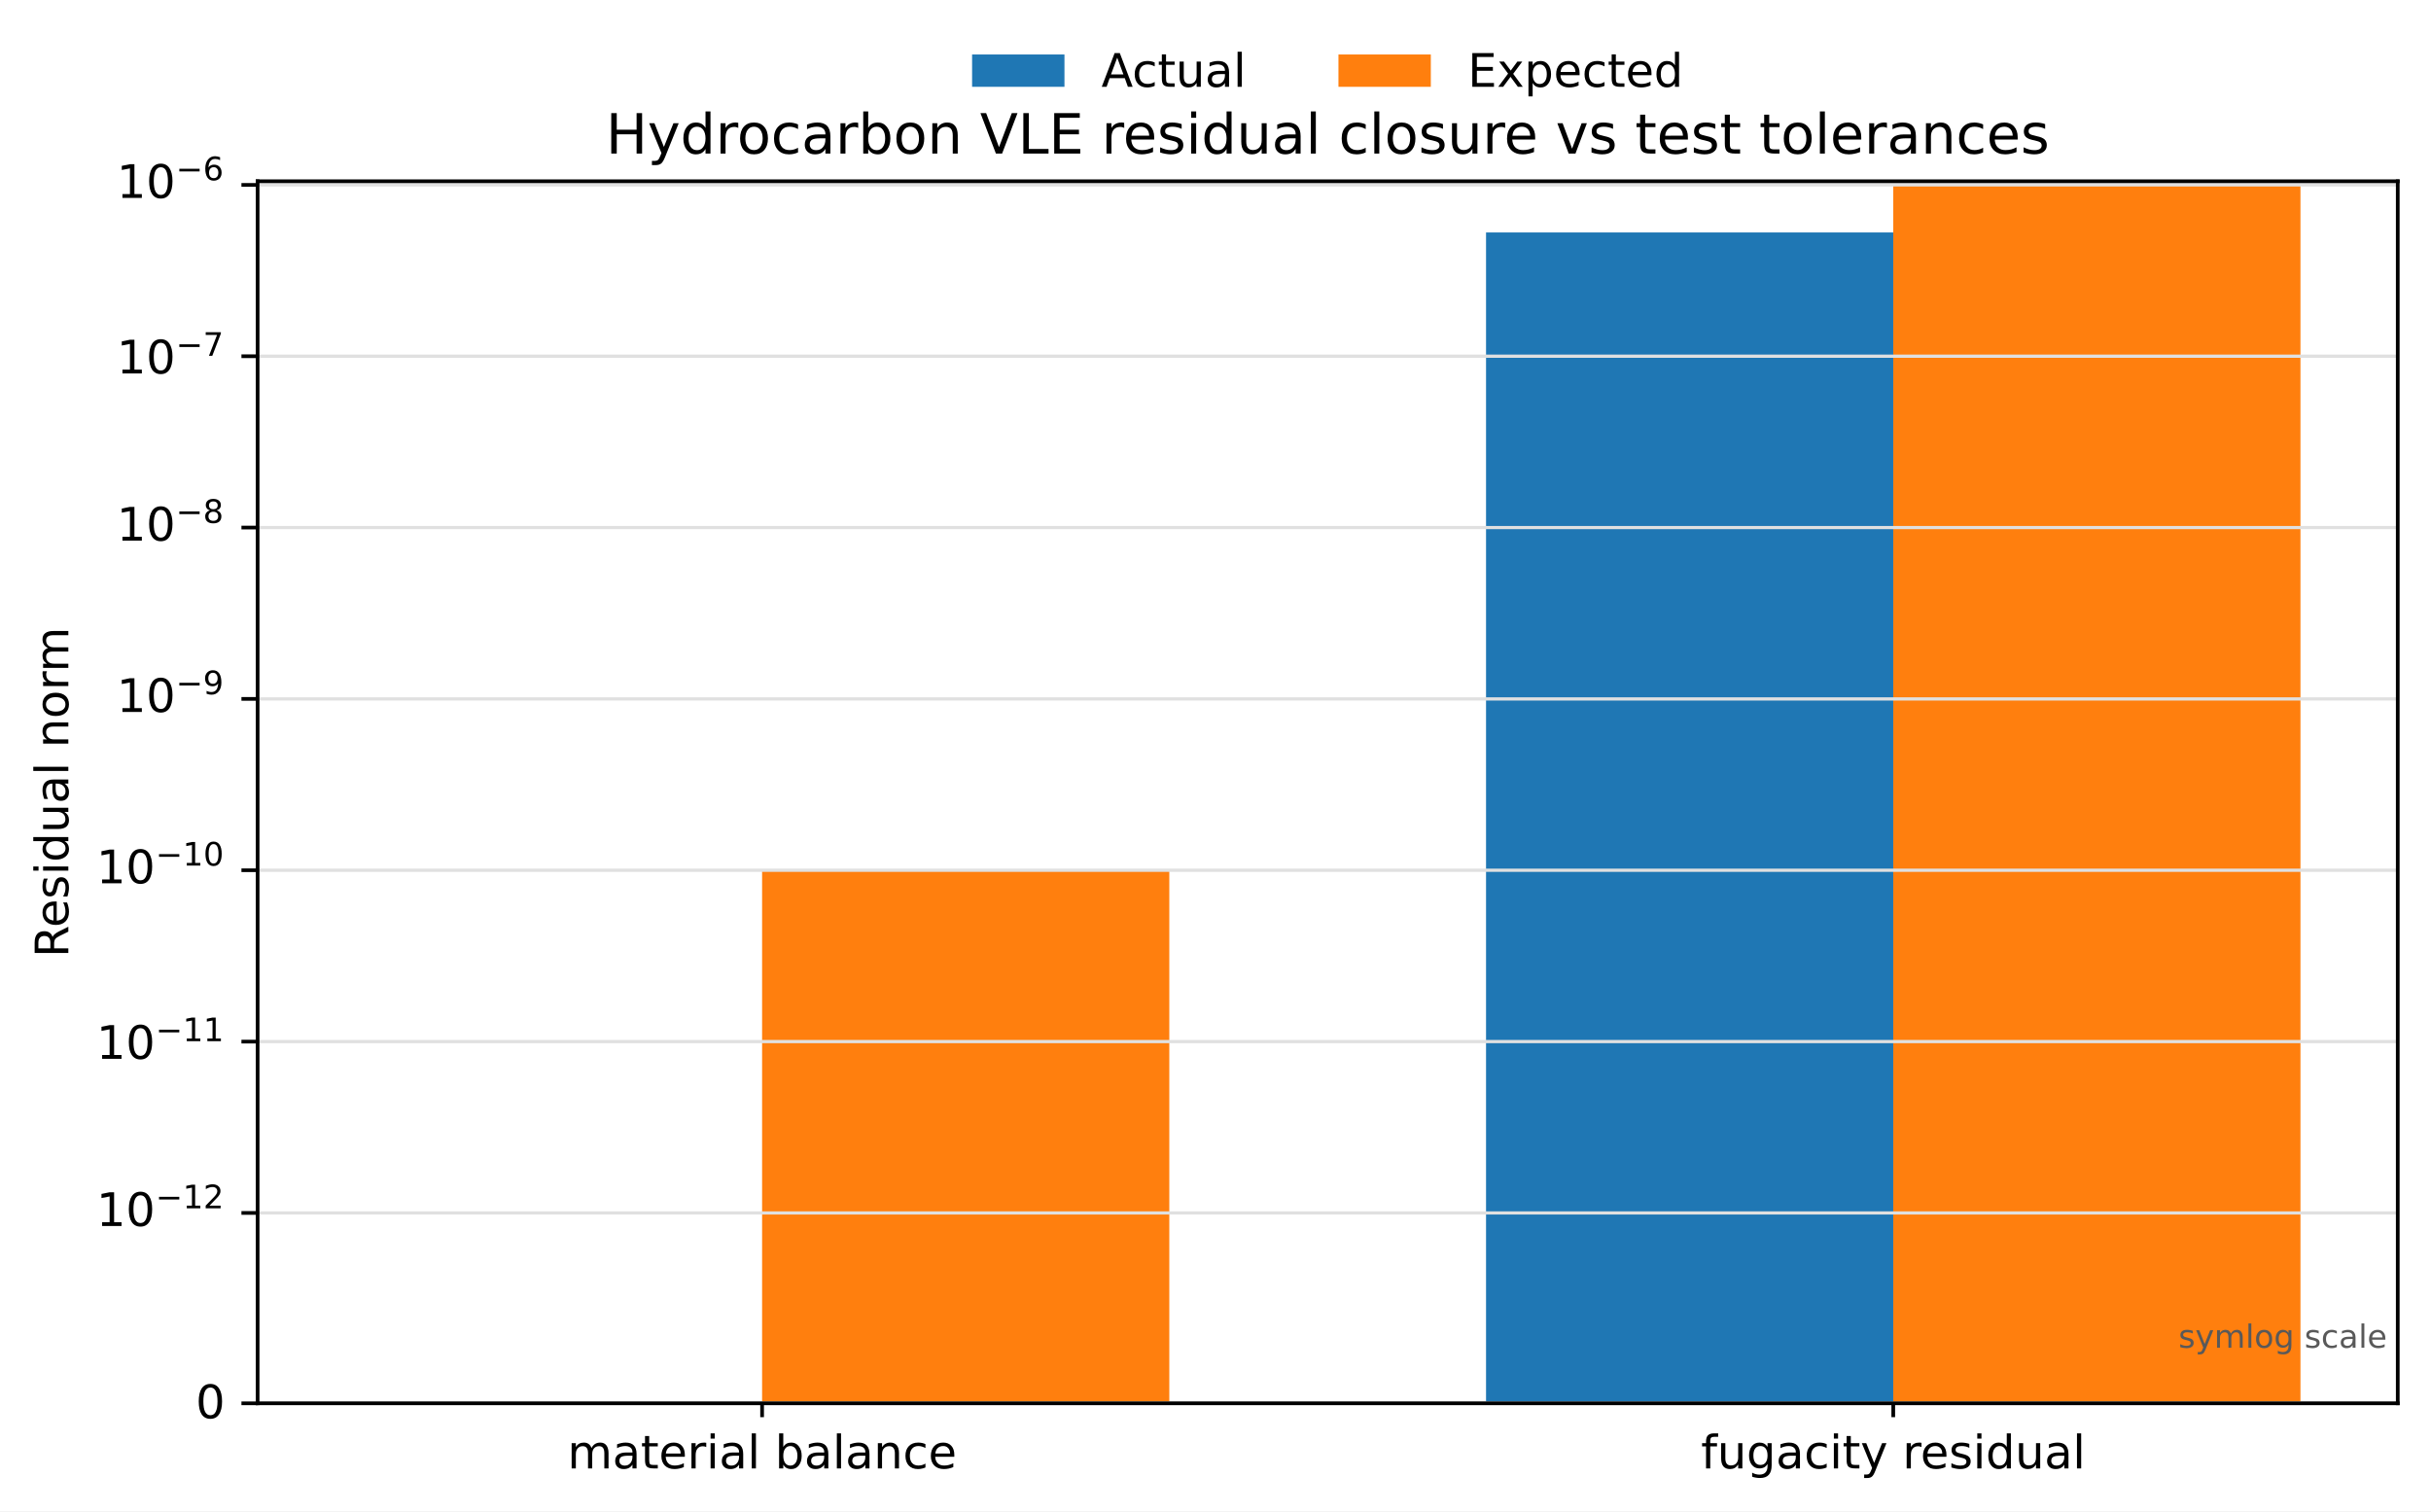
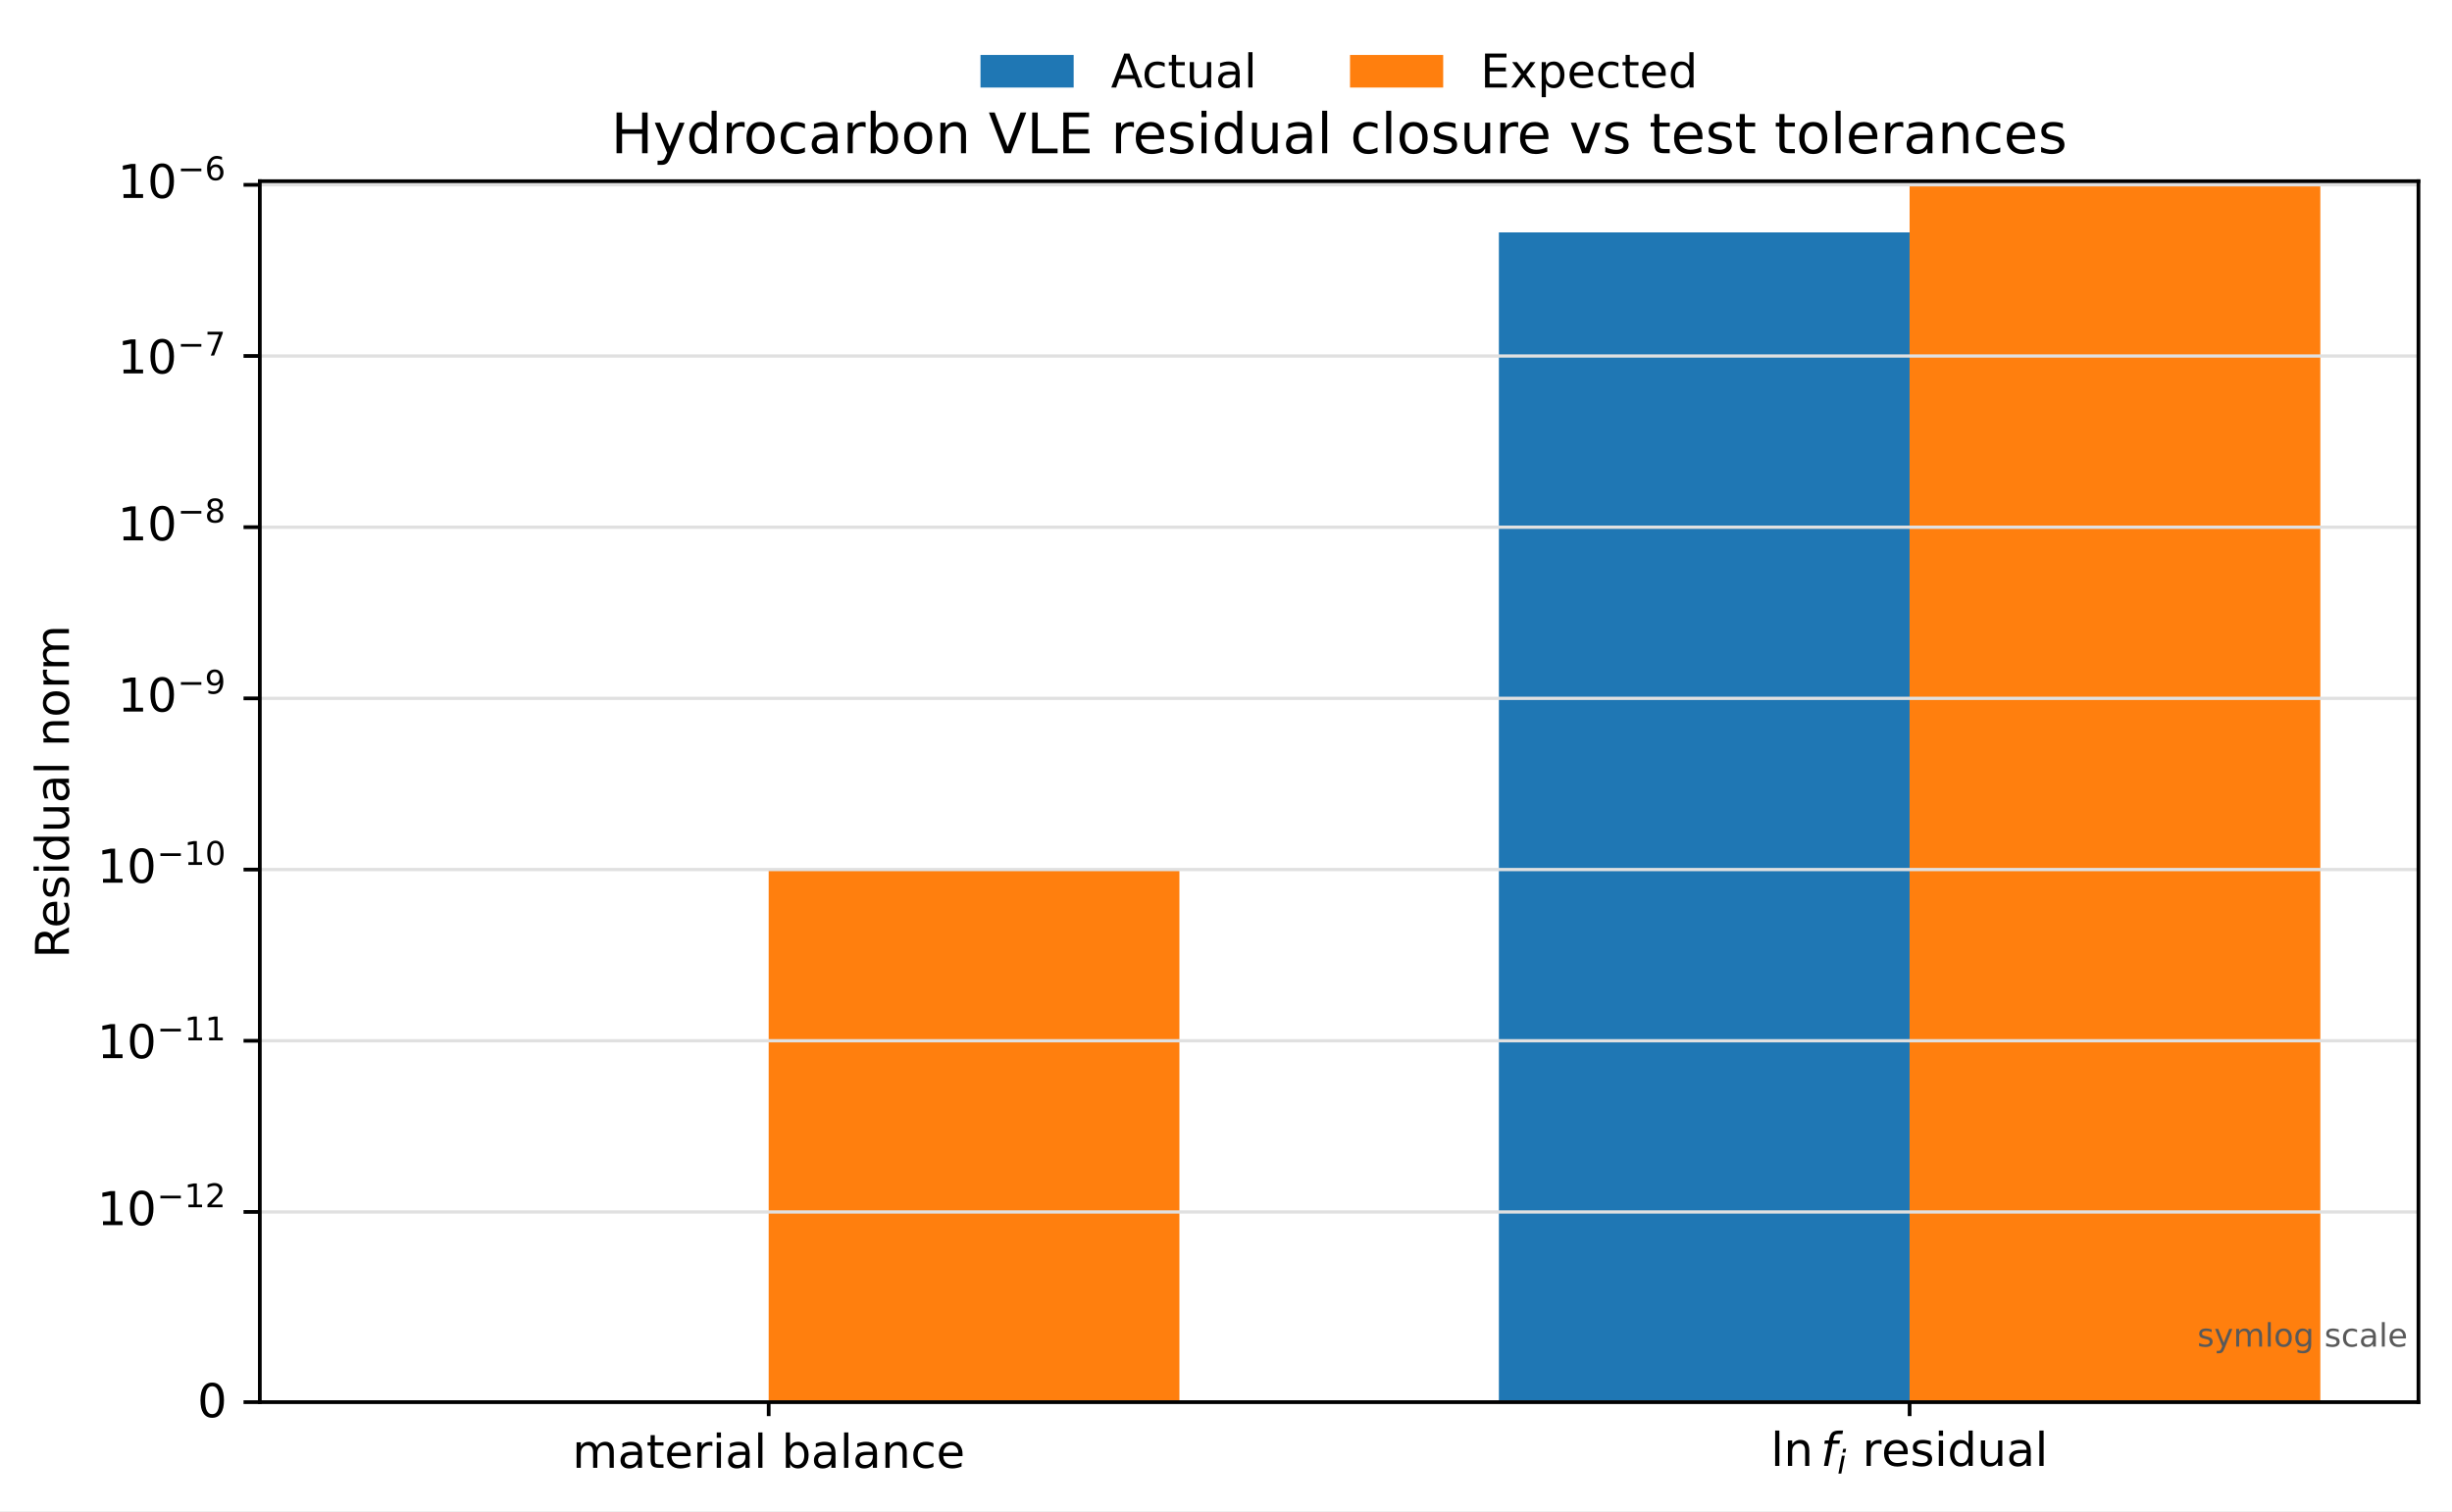
- <svg xmlns="http://www.w3.org/2000/svg" xmlns:xlink="http://www.w3.org/1999/xlink" width="526.377pt" height="327.251pt" viewBox="0 0 526.377 327.251" version="1.1">
+ <svg xmlns="http://www.w3.org/2000/svg" xmlns:xlink="http://www.w3.org/1999/xlink" width="526.377pt" height="324.46pt" viewBox="0 0 526.377 324.46" version="1.1">
  <defs>
    <style type="text/css">*{stroke-linejoin: round; stroke-linecap: butt}</style>
  </defs>
  <g id="figure_1">
    <g id="patch_1">
-       <path d="M 0 327.251 L 526.377 327.251 L 526.377 0 L 0 0 z " style="fill: #ffffff" />
+       <path d="M 0 324.46 L 526.377 324.46 L 526.377 0 L 0 0 z " style="fill: #ffffff" />
    </g>
    <g id="axes_1">
      <g id="patch_2">
-         <path d="M 55.778 303.873 L 519.177 303.873 L 519.177 39.248 L 55.778 39.248 z " style="fill: #ffffff" />
+         <path d="M 55.778 301.082 L 519.177 301.082 L 519.177 38.905 L 55.778 38.905 z " style="fill: #ffffff" />
      </g>
      <g id="patch_3">
-         <path d="M 76.842 303.873 L 165.015 303.873 L 165.015 303.87 L 76.842 303.87 z " clip-path="url(#pe27b8f064f)" style="fill: #1f77b4" />
+         <path d="M 76.842 301.082 L 165.015 301.082 L 165.015 301.08 L 76.842 301.08 z " clip-path="url(#p22c34ef855)" style="fill: #1f77b4" />
      </g>
      <g id="patch_4">
-         <path d="M 321.767 303.873 L 409.94 303.873 L 409.94 50.34 L 321.767 50.34 z " clip-path="url(#pe27b8f064f)" style="fill: #1f77b4" />
+         <path d="M 321.767 301.082 L 409.94 301.082 L 409.94 49.894 L 321.767 49.894 z " clip-path="url(#p22c34ef855)" style="fill: #1f77b4" />
      </g>
      <g id="patch_5">
-         <path d="M 165.015 303.873 L 253.188 303.873 L 253.188 188.443 L 165.015 188.443 z " clip-path="url(#pe27b8f064f)" style="fill: #ff7f0e" />
+         <path d="M 165.015 301.082 L 253.188 301.082 L 253.188 186.72 L 165.015 186.72 z " clip-path="url(#p22c34ef855)" style="fill: #ff7f0e" />
      </g>
      <g id="patch_6">
-         <path d="M 409.94 303.873 L 498.113 303.873 L 498.113 40.034 L 409.94 40.034 z " clip-path="url(#pe27b8f064f)" style="fill: #ff7f0e" />
+         <path d="M 409.94 301.082 L 498.113 301.082 L 498.113 39.684 L 409.94 39.684 z " clip-path="url(#p22c34ef855)" style="fill: #ff7f0e" />
      </g>
      <g id="matplotlib.axis_1">
        <g id="xtick_1">
          <g id="line2d_1">
            <defs>
              <path id="m8f4da6a68c" d="M 0 0 L 0 3 " style="stroke: #000000; stroke-width: 0.8" />
            </defs>
            <g>
-               <use xlink:href="#m8f4da6a68c" x="165.015" y="303.873" style="stroke: #000000; stroke-width: 0.8" />
+               <use xlink:href="#m8f4da6a68c" x="165.015" y="301.082" style="stroke: #000000; stroke-width: 0.8" />
            </g>
          </g>
          <g id="text_1">
-             <text style="font-size: 10px; font-family: 'DejaVu Sans', 'Bitstream Vera Sans', 'Computer Modern Sans Serif', 'Lucida Grande', 'Verdana', 'Geneva', 'Lucid', 'Arial', 'Helvetica', 'Avant Garde', sans-serif; text-anchor: middle" x="165.015" y="317.971" transform="rotate(-0 165.0148 317.9712)">material balance</text>
+             <text style="font-size: 10px; font-family: 'DejaVu Sans', 'Bitstream Vera Sans', 'Computer Modern Sans Serif', 'Lucida Grande', 'Verdana', 'Geneva', 'Lucid', 'Arial', 'Helvetica', 'Avant Garde', sans-serif; text-anchor: middle" x="165.015" y="315.18" transform="rotate(-0 165.0148 315.1805)">material balance</text>
          </g>
        </g>
        <g id="xtick_2">
          <g id="line2d_2">
            <g>
-               <use xlink:href="#m8f4da6a68c" x="409.94" y="303.873" style="stroke: #000000; stroke-width: 0.8" />
+               <use xlink:href="#m8f4da6a68c" x="409.94" y="301.082" style="stroke: #000000; stroke-width: 0.8" />
            </g>
          </g>
          <g id="text_2">
-             <text style="font-size: 10px; font-family: 'DejaVu Sans', 'Bitstream Vera Sans', 'Computer Modern Sans Serif', 'Lucida Grande', 'Verdana', 'Geneva', 'Lucid', 'Arial', 'Helvetica', 'Avant Garde', sans-serif; text-anchor: middle" x="409.94" y="317.971" transform="rotate(-0 409.9402 317.9712)">fugacity residual</text>
+             <g transform="translate(380.1402 315.1805)">
+               <text>
+                 <tspan x="0" y="-0.406" style="font-size: 10px; font-family: 'DejaVu Sans'">l</tspan>
+                 <tspan x="2.778" y="-0.406" style="font-size: 10px; font-family: 'DejaVu Sans'">n</tspan>
+                 <tspan x="16.479" y="-0.406" style="font-size: 10px; font-family: 'DejaVu Sans'"> </tspan>
+                 <tspan x="19.657" y="-0.406" style="font-size: 10px; font-family: 'DejaVu Sans'">r</tspan>
+                 <tspan x="23.769" y="-0.406" style="font-size: 10px; font-family: 'DejaVu Sans'">e</tspan>
+                 <tspan x="29.921" y="-0.406" style="font-size: 10px; font-family: 'DejaVu Sans'">s</tspan>
+                 <tspan x="35.131" y="-0.406" style="font-size: 10px; font-family: 'DejaVu Sans'">i</tspan>
+                 <tspan x="37.909" y="-0.406" style="font-size: 10px; font-family: 'DejaVu Sans'">d</tspan>
+                 <tspan x="44.257" y="-0.406" style="font-size: 10px; font-family: 'DejaVu Sans'">u</tspan>
+                 <tspan x="50.595" y="-0.406" style="font-size: 10px; font-family: 'DejaVu Sans'">a</tspan>
+                 <tspan x="56.723" y="-0.406" style="font-size: 10px; font-family: 'DejaVu Sans'">l</tspan>
+                 <tspan x="10.74" y="-0.406" style="font-style: oblique; font-size: 10px; font-family: 'DejaVu Sans'">f</tspan>
+                 <tspan x="14.26" y="1.234" style="font-style: oblique; font-size: 7px; font-family: 'DejaVu Sans'">i</tspan>
+               </text>
+             </g>
          </g>
        </g>
      </g>
      <g id="matplotlib.axis_2">
        <g id="ytick_1">
          <g id="line2d_3">
-             <path d="M 55.778 303.873 L 519.177 303.873 " clip-path="url(#pe27b8f064f)" style="fill: none; stroke: #e0e0e0; stroke-width: 0.7; stroke-linecap: square" />
+             <path d="M 55.778 301.082 L 519.177 301.082 " clip-path="url(#p22c34ef855)" style="fill: none; stroke: #e0e0e0; stroke-width: 0.7; stroke-linecap: square" />
          </g>
          <g id="line2d_4">
            <defs>
              <path id="m029e93d960" d="M 0 0 L -3.5 0 " style="stroke: #000000; stroke-width: 0.8" />
            </defs>
            <g>
-               <use xlink:href="#m029e93d960" x="55.778" y="303.873" style="stroke: #000000; stroke-width: 0.8" />
+               <use xlink:href="#m029e93d960" x="55.778" y="301.082" style="stroke: #000000; stroke-width: 0.8" />
            </g>
          </g>
          <g id="text_3">
-             <g transform="translate(42.37812 307.672)">
+             <g transform="translate(42.37812 304.8813)">
              <text>
                <tspan x="0" y="-0.578" style="font-size: 10px; font-family: 'DejaVu Sans'">0</tspan>
              </text>
            </g>
          </g>
        </g>
        <g id="ytick_2">
          <g id="line2d_5">
-             <path d="M 55.778 262.648 L 519.177 262.648 " clip-path="url(#pe27b8f064f)" style="fill: none; stroke: #e0e0e0; stroke-width: 0.7; stroke-linecap: square" />
+             <path d="M 55.778 260.239 L 519.177 260.239 " clip-path="url(#p22c34ef855)" style="fill: none; stroke: #e0e0e0; stroke-width: 0.7; stroke-linecap: square" />
          </g>
          <g id="line2d_6">
            <g>
-               <use xlink:href="#m029e93d960" x="55.778" y="262.648" style="stroke: #000000; stroke-width: 0.8" />
+               <use xlink:href="#m029e93d960" x="55.778" y="260.239" style="stroke: #000000; stroke-width: 0.8" />
            </g>
          </g>
          <g id="text_4">
-             <g transform="translate(20.87813 266.4471)">
+             <g transform="translate(20.87813 264.0378)">
              <text>
                <tspan x="0" y="-0.977" style="font-size: 10px; font-family: 'DejaVu Sans'">1</tspan>
                <tspan x="6.362" y="-0.977" style="font-size: 10px; font-family: 'DejaVu Sans'">0</tspan>
                <tspan x="12.82" y="-4.805" style="font-size: 7px; font-family: 'DejaVu Sans'">−</tspan>
                <tspan x="18.686" y="-4.805" style="font-size: 7px; font-family: 'DejaVu Sans'">1</tspan>
                <tspan x="23.139" y="-4.805" style="font-size: 7px; font-family: 'DejaVu Sans'">2</tspan>
              </text>
            </g>
          </g>
        </g>
        <g id="ytick_3">
          <g id="line2d_7">
-             <path d="M 55.778 225.546 L 519.177 225.546 " clip-path="url(#pe27b8f064f)" style="fill: none; stroke: #e0e0e0; stroke-width: 0.7; stroke-linecap: square" />
+             <path d="M 55.778 223.479 L 519.177 223.479 " clip-path="url(#p22c34ef855)" style="fill: none; stroke: #e0e0e0; stroke-width: 0.7; stroke-linecap: square" />
          </g>
          <g id="line2d_8">
            <g>
-               <use xlink:href="#m029e93d960" x="55.778" y="225.546" style="stroke: #000000; stroke-width: 0.8" />
+               <use xlink:href="#m029e93d960" x="55.778" y="223.479" style="stroke: #000000; stroke-width: 0.8" />
            </g>
          </g>
          <g id="text_5">
-             <g transform="translate(20.87813 229.3448)">
+             <g transform="translate(20.87813 227.2786)">
              <text>
                <tspan x="0" y="-0.064" style="font-size: 10px; font-family: 'DejaVu Sans'">1</tspan>
                <tspan x="6.362" y="-0.064" style="font-size: 10px; font-family: 'DejaVu Sans'">0</tspan>
                <tspan x="12.82" y="-3.892" style="font-size: 7px; font-family: 'DejaVu Sans'">−</tspan>
                <tspan x="18.686" y="-3.892" style="font-size: 7px; font-family: 'DejaVu Sans'">1</tspan>
                <tspan x="23.139" y="-3.892" style="font-size: 7px; font-family: 'DejaVu Sans'">1</tspan>
              </text>
            </g>
          </g>
        </g>
        <g id="ytick_4">
          <g id="line2d_9">
-             <path d="M 55.778 188.443 L 519.177 188.443 " clip-path="url(#pe27b8f064f)" style="fill: none; stroke: #e0e0e0; stroke-width: 0.7; stroke-linecap: square" />
+             <path d="M 55.778 186.72 L 519.177 186.72 " clip-path="url(#p22c34ef855)" style="fill: none; stroke: #e0e0e0; stroke-width: 0.7; stroke-linecap: square" />
          </g>
          <g id="line2d_10">
            <g>
-               <use xlink:href="#m029e93d960" x="55.778" y="188.443" style="stroke: #000000; stroke-width: 0.8" />
+               <use xlink:href="#m029e93d960" x="55.778" y="186.72" style="stroke: #000000; stroke-width: 0.8" />
            </g>
          </g>
          <g id="text_6">
-             <g transform="translate(20.87813 192.2424)">
+             <g transform="translate(20.87813 190.5195)">
              <text>
                <tspan x="0" y="-0.977" style="font-size: 10px; font-family: 'DejaVu Sans'">1</tspan>
                <tspan x="6.362" y="-0.977" style="font-size: 10px; font-family: 'DejaVu Sans'">0</tspan>
                <tspan x="12.82" y="-4.805" style="font-size: 7px; font-family: 'DejaVu Sans'">−</tspan>
                <tspan x="18.686" y="-4.805" style="font-size: 7px; font-family: 'DejaVu Sans'">1</tspan>
                <tspan x="23.139" y="-4.805" style="font-size: 7px; font-family: 'DejaVu Sans'">0</tspan>
              </text>
            </g>
          </g>
        </g>
        <g id="ytick_5">
          <g id="line2d_11">
-             <path d="M 55.778 151.341 L 519.177 151.341 " clip-path="url(#pe27b8f064f)" style="fill: none; stroke: #e0e0e0; stroke-width: 0.7; stroke-linecap: square" />
+             <path d="M 55.778 149.961 L 519.177 149.961 " clip-path="url(#p22c34ef855)" style="fill: none; stroke: #e0e0e0; stroke-width: 0.7; stroke-linecap: square" />
          </g>
          <g id="line2d_12">
            <g>
-               <use xlink:href="#m029e93d960" x="55.778" y="151.341" style="stroke: #000000; stroke-width: 0.8" />
+               <use xlink:href="#m029e93d960" x="55.778" y="149.961" style="stroke: #000000; stroke-width: 0.8" />
            </g>
          </g>
          <g id="text_7">
-             <g transform="translate(25.27812 155.14)">
+             <g transform="translate(25.27812 153.7604)">
              <text>
                <tspan x="0" y="-0.977" style="font-size: 10px; font-family: 'DejaVu Sans'">1</tspan>
                <tspan x="6.362" y="-0.977" style="font-size: 10px; font-family: 'DejaVu Sans'">0</tspan>
                <tspan x="12.82" y="-4.805" style="font-size: 7px; font-family: 'DejaVu Sans'">−</tspan>
                <tspan x="18.686" y="-4.805" style="font-size: 7px; font-family: 'DejaVu Sans'">9</tspan>
              </text>
            </g>
          </g>
        </g>
        <g id="ytick_6">
          <g id="line2d_13">
-             <path d="M 55.778 114.238 L 519.177 114.238 " clip-path="url(#pe27b8f064f)" style="fill: none; stroke: #e0e0e0; stroke-width: 0.7; stroke-linecap: square" />
+             <path d="M 55.778 113.202 L 519.177 113.202 " clip-path="url(#p22c34ef855)" style="fill: none; stroke: #e0e0e0; stroke-width: 0.7; stroke-linecap: square" />
          </g>
          <g id="line2d_14">
            <g>
-               <use xlink:href="#m029e93d960" x="55.778" y="114.238" style="stroke: #000000; stroke-width: 0.8" />
+               <use xlink:href="#m029e93d960" x="55.778" y="113.202" style="stroke: #000000; stroke-width: 0.8" />
            </g>
          </g>
          <g id="text_8">
-             <g transform="translate(25.27812 118.0377)">
+             <g transform="translate(25.27812 117.0012)">
              <text>
                <tspan x="0" y="-0.977" style="font-size: 10px; font-family: 'DejaVu Sans'">1</tspan>
                <tspan x="6.362" y="-0.977" style="font-size: 10px; font-family: 'DejaVu Sans'">0</tspan>
                <tspan x="12.82" y="-4.805" style="font-size: 7px; font-family: 'DejaVu Sans'">−</tspan>
                <tspan x="18.686" y="-4.805" style="font-size: 7px; font-family: 'DejaVu Sans'">8</tspan>
              </text>
            </g>
          </g>
        </g>
        <g id="ytick_7">
          <g id="line2d_15">
-             <path d="M 55.778 77.136 L 519.177 77.136 " clip-path="url(#pe27b8f064f)" style="fill: none; stroke: #e0e0e0; stroke-width: 0.7; stroke-linecap: square" />
+             <path d="M 55.778 76.443 L 519.177 76.443 " clip-path="url(#p22c34ef855)" style="fill: none; stroke: #e0e0e0; stroke-width: 0.7; stroke-linecap: square" />
          </g>
          <g id="line2d_16">
            <g>
-               <use xlink:href="#m029e93d960" x="55.778" y="77.136" style="stroke: #000000; stroke-width: 0.8" />
+               <use xlink:href="#m029e93d960" x="55.778" y="76.443" style="stroke: #000000; stroke-width: 0.8" />
            </g>
          </g>
          <g id="text_9">
-             <g transform="translate(25.27812 80.9353)">
+             <g transform="translate(25.27812 80.24208)">
              <text>
                <tspan x="0" y="-0.064" style="font-size: 10px; font-family: 'DejaVu Sans'">1</tspan>
                <tspan x="6.362" y="-0.064" style="font-size: 10px; font-family: 'DejaVu Sans'">0</tspan>
                <tspan x="12.82" y="-3.892" style="font-size: 7px; font-family: 'DejaVu Sans'">−</tspan>
                <tspan x="18.686" y="-3.892" style="font-size: 7px; font-family: 'DejaVu Sans'">7</tspan>
              </text>
            </g>
          </g>
        </g>
        <g id="ytick_8">
          <g id="line2d_17">
-             <path d="M 55.778 40.034 L 519.177 40.034 " clip-path="url(#pe27b8f064f)" style="fill: none; stroke: #e0e0e0; stroke-width: 0.7; stroke-linecap: square" />
+             <path d="M 55.778 39.684 L 519.177 39.684 " clip-path="url(#p22c34ef855)" style="fill: none; stroke: #e0e0e0; stroke-width: 0.7; stroke-linecap: square" />
          </g>
          <g id="line2d_18">
            <g>
-               <use xlink:href="#m029e93d960" x="55.778" y="40.034" style="stroke: #000000; stroke-width: 0.8" />
+               <use xlink:href="#m029e93d960" x="55.778" y="39.684" style="stroke: #000000; stroke-width: 0.8" />
            </g>
          </g>
          <g id="text_10">
-             <g transform="translate(25.27812 43.83293)">
+             <g transform="translate(25.27812 43.48293)">
              <text>
                <tspan x="0" y="-0.977" style="font-size: 10px; font-family: 'DejaVu Sans'">1</tspan>
                <tspan x="6.362" y="-0.977" style="font-size: 10px; font-family: 'DejaVu Sans'">0</tspan>
                <tspan x="12.82" y="-4.805" style="font-size: 7px; font-family: 'DejaVu Sans'">−</tspan>
                <tspan x="18.686" y="-4.805" style="font-size: 7px; font-family: 'DejaVu Sans'">6</tspan>
              </text>
            </g>
          </g>
        </g>
        <g id="text_11">
-           <text style="font-size: 10px; font-family: 'DejaVu Sans', 'Bitstream Vera Sans', 'Computer Modern Sans Serif', 'Lucida Grande', 'Verdana', 'Geneva', 'Lucid', 'Arial', 'Helvetica', 'Avant Garde', sans-serif; text-anchor: middle" x="14.798" y="171.56" transform="rotate(-90 14.79844 171.5602)">Residual norm</text>
+           <text style="font-size: 10px; font-family: 'DejaVu Sans', 'Bitstream Vera Sans', 'Computer Modern Sans Serif', 'Lucida Grande', 'Verdana', 'Geneva', 'Lucid', 'Arial', 'Helvetica', 'Avant Garde', sans-serif; text-anchor: middle" x="14.798" y="169.993" transform="rotate(-90 14.79844 169.9934)">Residual norm</text>
        </g>
      </g>
      <g id="line2d_19">
-         <path d="M 55.778 303.873 L 519.177 303.873 " clip-path="url(#pe27b8f064f)" style="fill: none; stroke: #d1d1d1; stroke-width: 0.8; stroke-linecap: square" />
+         <path d="M 55.778 301.082 L 519.177 301.082 " clip-path="url(#p22c34ef855)" style="fill: none; stroke: #d1d1d1; stroke-width: 0.8; stroke-linecap: square" />
      </g>
      <g id="patch_7">
-         <path d="M 55.778 303.873 L 55.778 39.248 " style="fill: none; stroke: #000000; stroke-width: 0.8; stroke-linejoin: miter; stroke-linecap: square" />
+         <path d="M 55.778 301.082 L 55.778 38.905 " style="fill: none; stroke: #000000; stroke-width: 0.8; stroke-linejoin: miter; stroke-linecap: square" />
      </g>
      <g id="patch_8">
-         <path d="M 519.177 303.873 L 519.177 39.248 " style="fill: none; stroke: #000000; stroke-width: 0.8; stroke-linejoin: miter; stroke-linecap: square" />
+         <path d="M 519.177 301.082 L 519.177 38.905 " style="fill: none; stroke: #000000; stroke-width: 0.8; stroke-linejoin: miter; stroke-linecap: square" />
      </g>
      <g id="patch_9">
-         <path d="M 55.778 303.873 L 519.177 303.873 " style="fill: none; stroke: #000000; stroke-width: 0.8; stroke-linejoin: miter; stroke-linecap: square" />
+         <path d="M 55.778 301.082 L 519.177 301.082 " style="fill: none; stroke: #000000; stroke-width: 0.8; stroke-linejoin: miter; stroke-linecap: square" />
      </g>
      <g id="patch_10">
-         <path d="M 55.778 39.248 L 519.177 39.248 " style="fill: none; stroke: #000000; stroke-width: 0.8; stroke-linejoin: miter; stroke-linecap: square" />
+         <path d="M 55.778 38.905 L 519.177 38.905 " style="fill: none; stroke: #000000; stroke-width: 0.8; stroke-linejoin: miter; stroke-linecap: square" />
      </g>
      <g id="text_12">
-         <text style="font-size: 6.94px; font-family: 'DejaVu Sans', 'Bitstream Vera Sans', 'Computer Modern Sans Serif', 'Lucida Grande', 'Verdana', 'Geneva', 'Lucid', 'Arial', 'Helvetica', 'Avant Garde', sans-serif; text-anchor: end; fill: #595959" x="516.86" y="291.844" transform="rotate(-0 516.8599 291.8445)">symlog scale</text>
+         <text style="font-size: 6.94px; font-family: 'DejaVu Sans', 'Bitstream Vera Sans', 'Computer Modern Sans Serif', 'Lucida Grande', 'Verdana', 'Geneva', 'Lucid', 'Arial', 'Helvetica', 'Avant Garde', sans-serif; text-anchor: end; fill: #595959" x="516.86" y="289.152" transform="rotate(-0 516.8599 289.1517)">symlog scale</text>
      </g>
      <g id="text_13">
-         <text style="font-size: 12px; font-family: 'DejaVu Sans', 'Bitstream Vera Sans', 'Computer Modern Sans Serif', 'Lucida Grande', 'Verdana', 'Geneva', 'Lucid', 'Arial', 'Helvetica', 'Avant Garde', sans-serif; text-anchor: middle" x="287.478" y="33.248" transform="rotate(-0 287.4775 33.24753)">Hydrocarbon VLE residual closure vs test tolerances</text>
+         <text style="font-size: 12px; font-family: 'DejaVu Sans', 'Bitstream Vera Sans', 'Computer Modern Sans Serif', 'Lucida Grande', 'Verdana', 'Geneva', 'Lucid', 'Arial', 'Helvetica', 'Avant Garde', sans-serif; text-anchor: middle" x="287.478" y="32.905" transform="rotate(-0 287.4775 32.90481)">Hydrocarbon VLE residual closure vs test tolerances</text>
      </g>
      <g id="legend_1">
        <g id="patch_11">
          <path d="M 210.484 18.798 L 230.484 18.798 L 230.484 11.798 L 210.484 11.798 z " style="fill: #1f77b4" />
        </g>
        <g id="text_14">
          <text style="font-size: 10px; font-family: 'DejaVu Sans', 'Bitstream Vera Sans', 'Computer Modern Sans Serif', 'Lucida Grande', 'Verdana', 'Geneva', 'Lucid', 'Arial', 'Helvetica', 'Avant Garde', sans-serif; text-anchor: start" x="238.484" y="18.798" transform="rotate(-0 238.4838 18.79844)">Actual</text>
        </g>
        <g id="patch_12">
          <path d="M 289.812 18.798 L 309.812 18.798 L 309.812 11.798 L 289.812 11.798 z " style="fill: #ff7f0e" />
        </g>
        <g id="text_15">
          <text style="font-size: 10px; font-family: 'DejaVu Sans', 'Bitstream Vera Sans', 'Computer Modern Sans Serif', 'Lucida Grande', 'Verdana', 'Geneva', 'Lucid', 'Arial', 'Helvetica', 'Avant Garde', sans-serif; text-anchor: start" x="317.812" y="18.798" transform="rotate(-0 317.8119 18.79844)">Expected</text>
        </g>
      </g>
    </g>
  </g>
  <defs>
-     <clipPath id="pe27b8f064f">
-       <rect x="55.778" y="39.248" width="463.399" height="264.625" />
+     <clipPath id="p22c34ef855">
+       <rect x="55.778" y="38.905" width="463.399" height="262.177" />
    </clipPath>
  </defs>
</svg>
